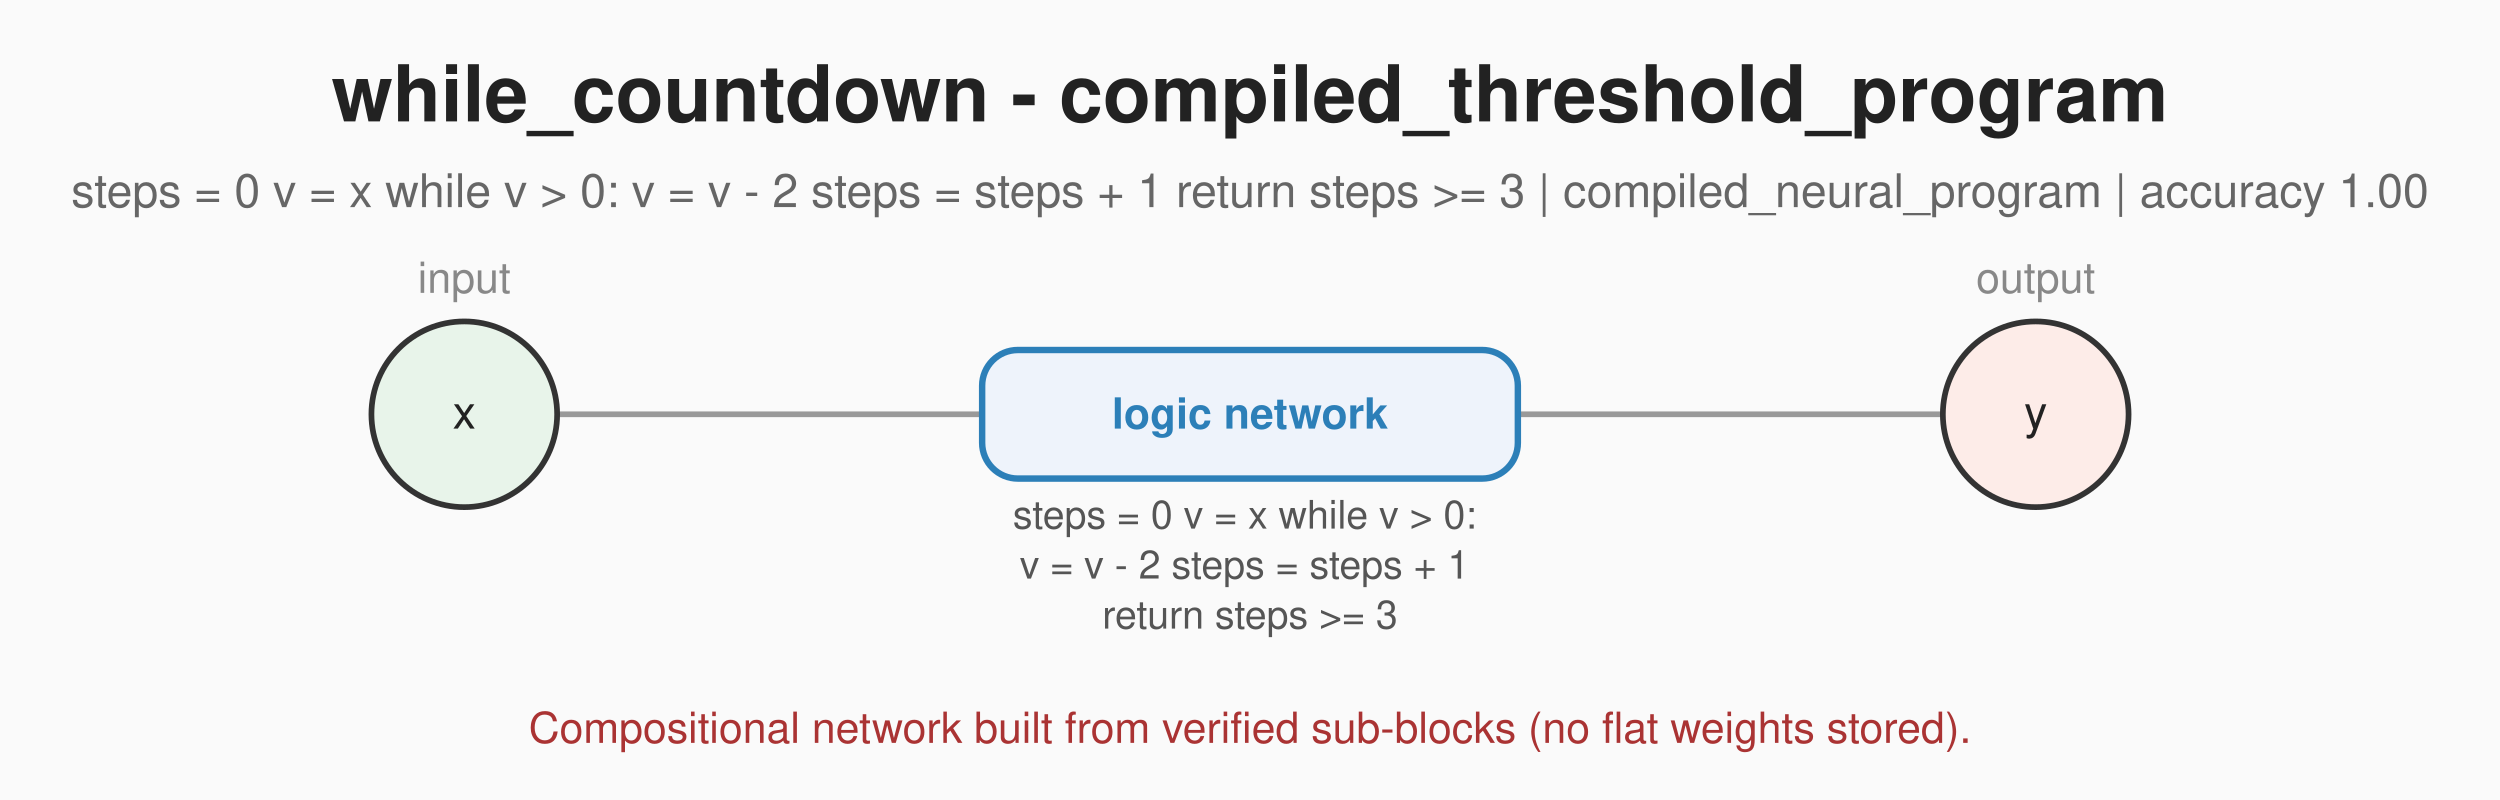
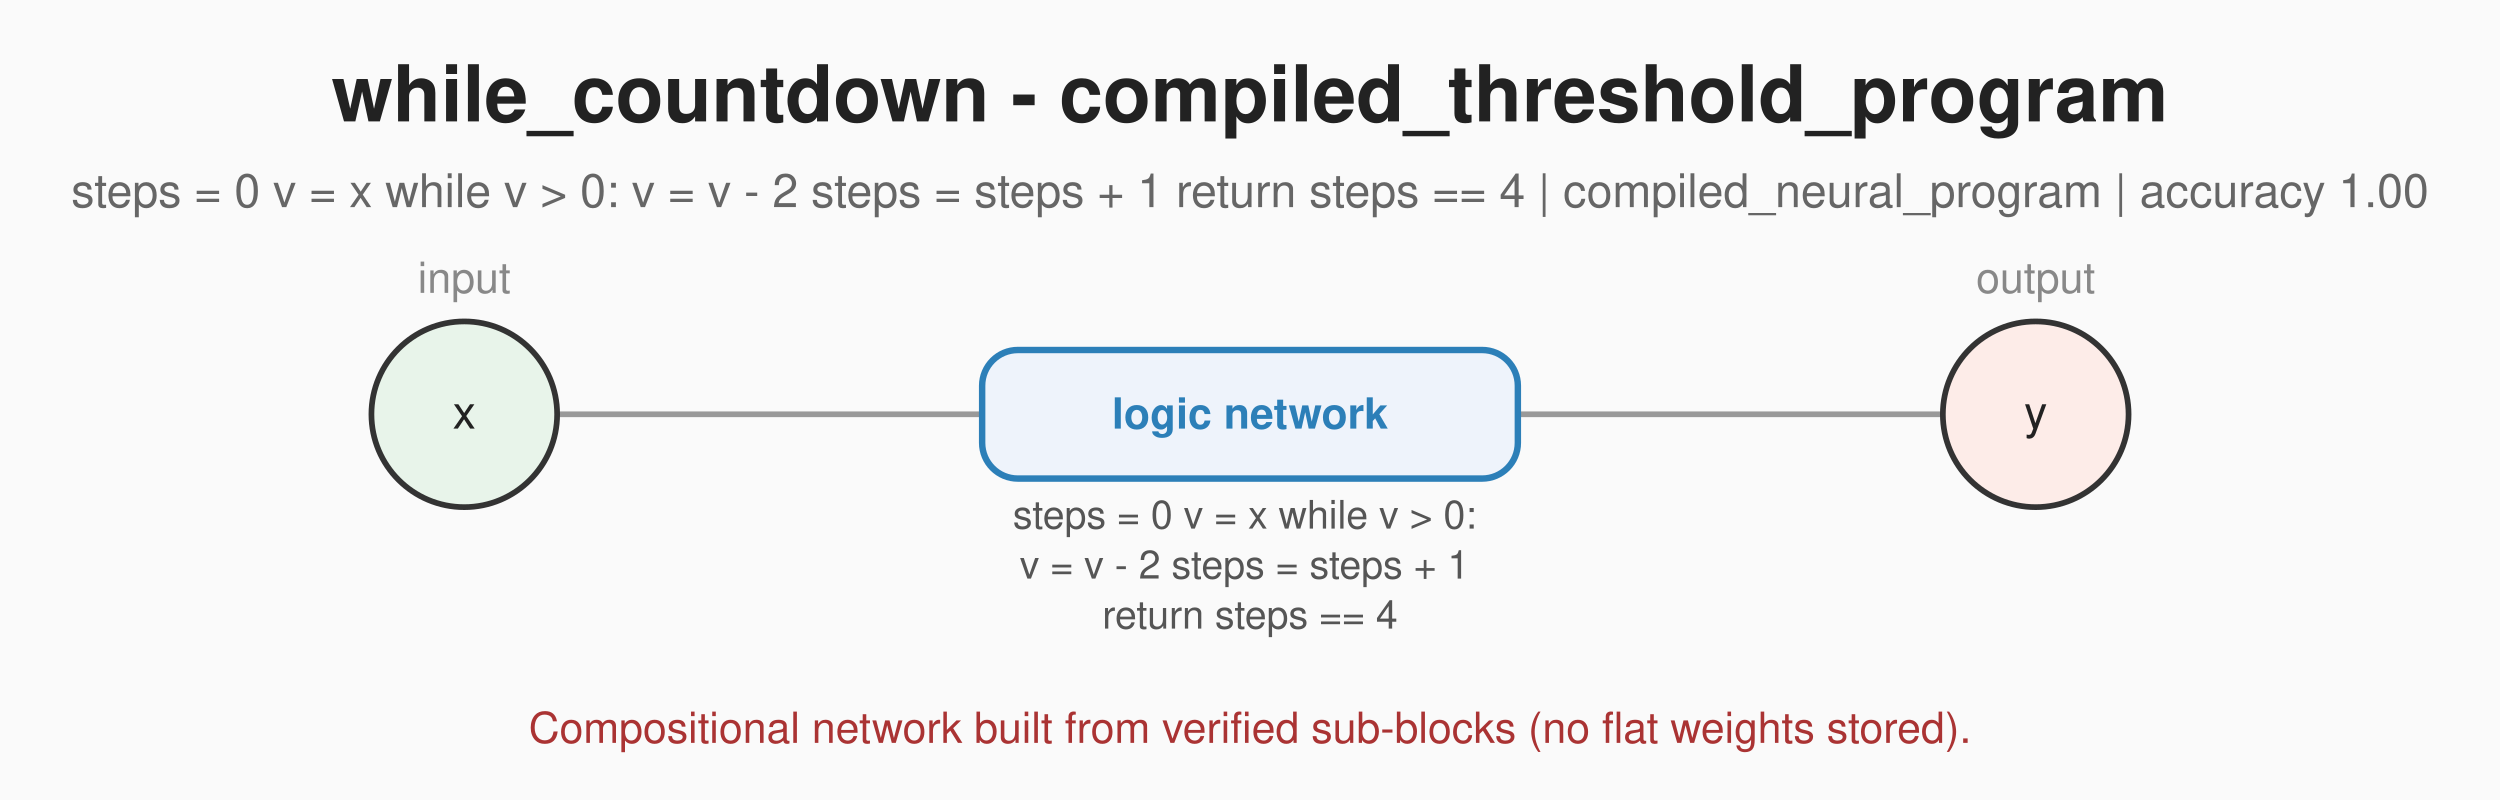
<svg xmlns="http://www.w3.org/2000/svg" width="700" height="224.0" viewBox="0 0 700 224.0" font-family="Helvetica, Arial, sans-serif">
  <style type="text/css">
  .edge { cursor: pointer; }
  .edge-line { transition: stroke-width .15s, stroke-opacity .15s; }
  .edge:hover .edge-line { stroke-opacity: 1; stroke-width: 5; }
  .edge .wlabel { transition: opacity .15s; }
  .edge:hover .wlabel rect { stroke-width: 2; }
  .neuron { cursor: pointer; transition: stroke-width .15s; }
  .neuron:hover { stroke-width: 3; }
  .neuron.dim { opacity: .35; }
  .edge.dim .edge-line { opacity: .2; }
  .edge.dim .wlabel { opacity: .25; }
  svg.hide-weights .wlabel { display: none; }
  svg.hide-biases .bias-label { display: none; }
</style>
  <rect width="700" height="224.0" fill="#fafafa" />
  <text x="350.0" y="34" text-anchor="middle" font-size="22" font-weight="bold" fill="#222">while_countdown - compiled_threshold_program</text>
  <text x="350.0" y="58" text-anchor="middle" font-size="13" fill="#666">
        steps = 0
        v = x
        while v &gt; 0:
            v = v - 2
            steps = steps + 1
-         return steps &gt;= 3
+         return steps == 4
          |  compiled_neural_program  |  accuracy 1.00</text>
  <g id="diagram">
    <line x1="130.0" y1="116.0" x2="275.0" y2="116.0" stroke="#999" stroke-width="1.6" />
    <line x1="425.0" y1="116.0" x2="570.0" y2="116.0" stroke="#999" stroke-width="1.6" />
    <rect x="275.0" y="98.0" width="150" height="36" rx="10" fill="#eef3fb" stroke="#2c7fb8" stroke-width="1.8" />
    <text x="350.0" y="120.0" text-anchor="middle" font-size="12" fill="#2c7fb8" font-weight="bold">logic network</text>
    <text x="350.0" y="148.0" text-anchor="middle" font-size="11" fill="#555">
      <tspan x="350.0" dy="0">steps = 0 v = x while v &gt; 0:</tspan>
      <tspan x="350.0" dy="14">v = v - 2 steps = steps + 1</tspan>
-       <tspan x="350.0" dy="14">return steps &gt;= 3</tspan>
+       <tspan x="350.0" dy="14">return steps == 4</tspan>
    </text>
    <circle cx="130.0" cy="116.0" r="26" fill="#e8f4ea" stroke="#333333" stroke-width="1.6" />
    <text x="130.0" y="120.0" text-anchor="middle" font-size="13" fill="#222">x</text>
    <circle cx="570.0" cy="116.0" r="26" fill="#fdece8" stroke="#333333" stroke-width="1.6" />
    <text x="570.0" y="120.0" text-anchor="middle" font-size="13" fill="#222">y</text>
    <text x="130.0" y="82.0" text-anchor="middle" font-size="12" fill="#888">input</text>
    <text x="570.0" y="82.0" text-anchor="middle" font-size="12" fill="#888">output</text>
    <text x="350.0" y="208.0" text-anchor="middle" font-size="12" fill="#a33">Compositional network built from verified sub-blocks (no flat weights stored).</text>
  </g>
</svg>
